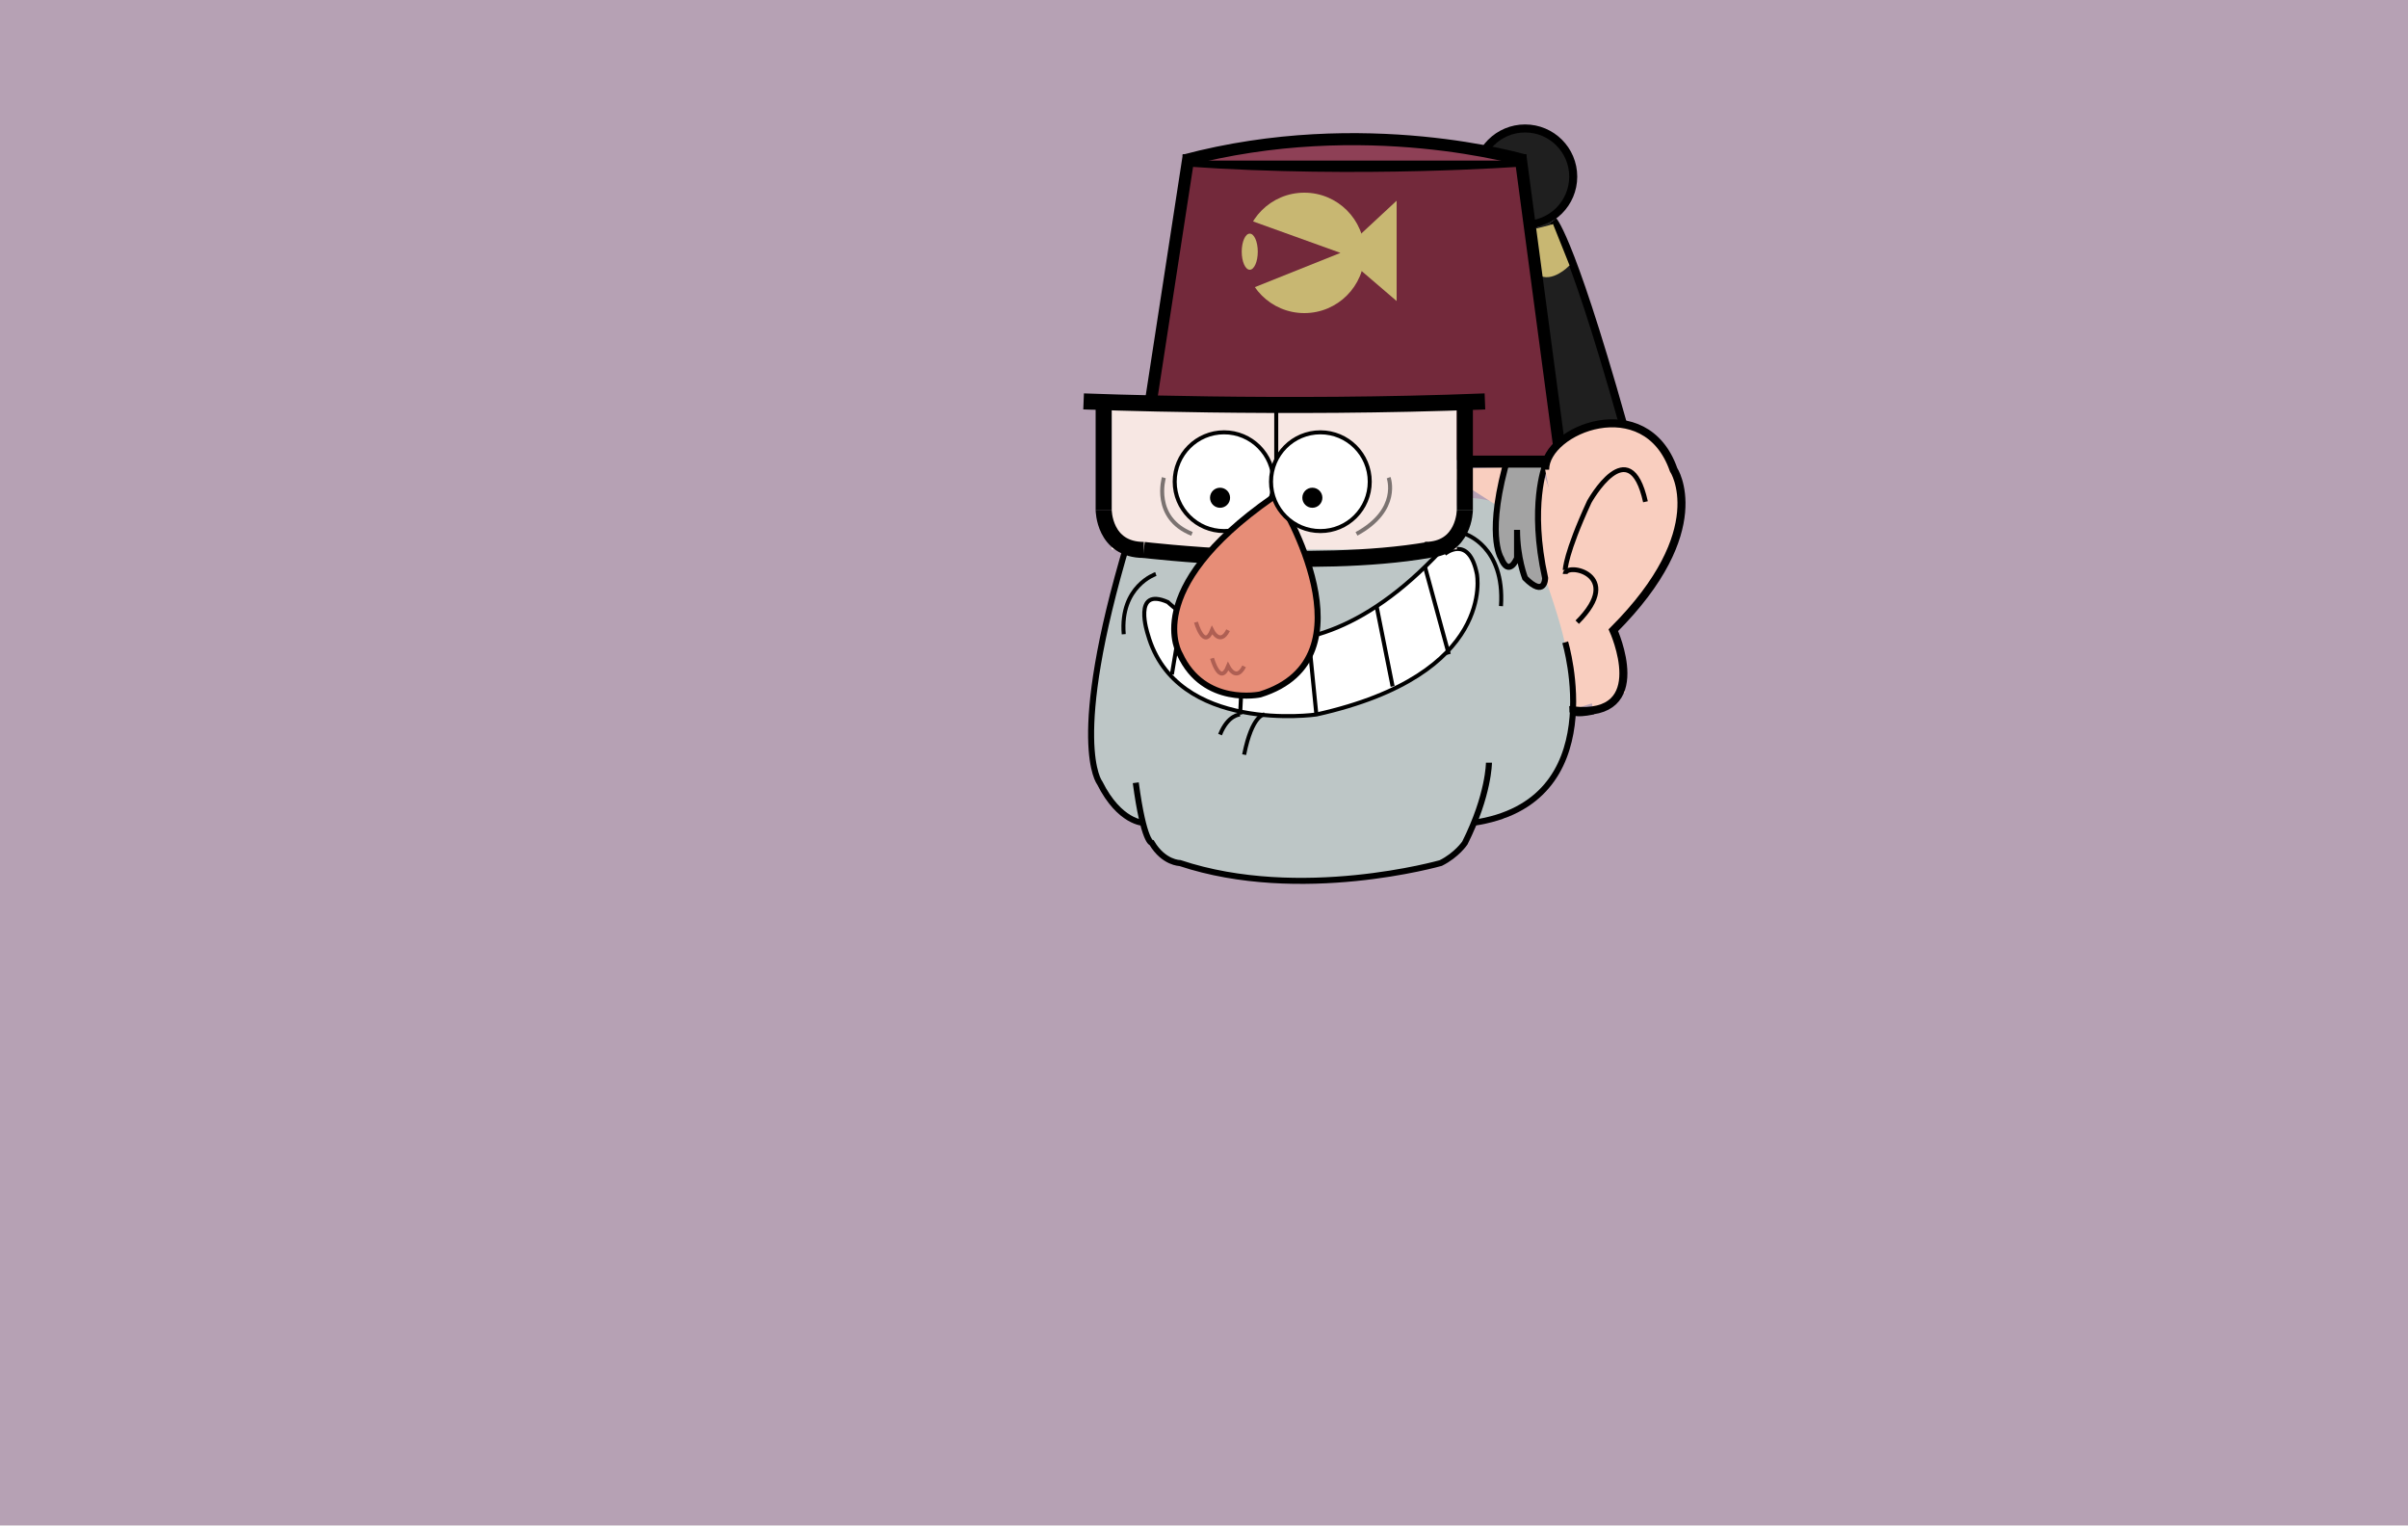
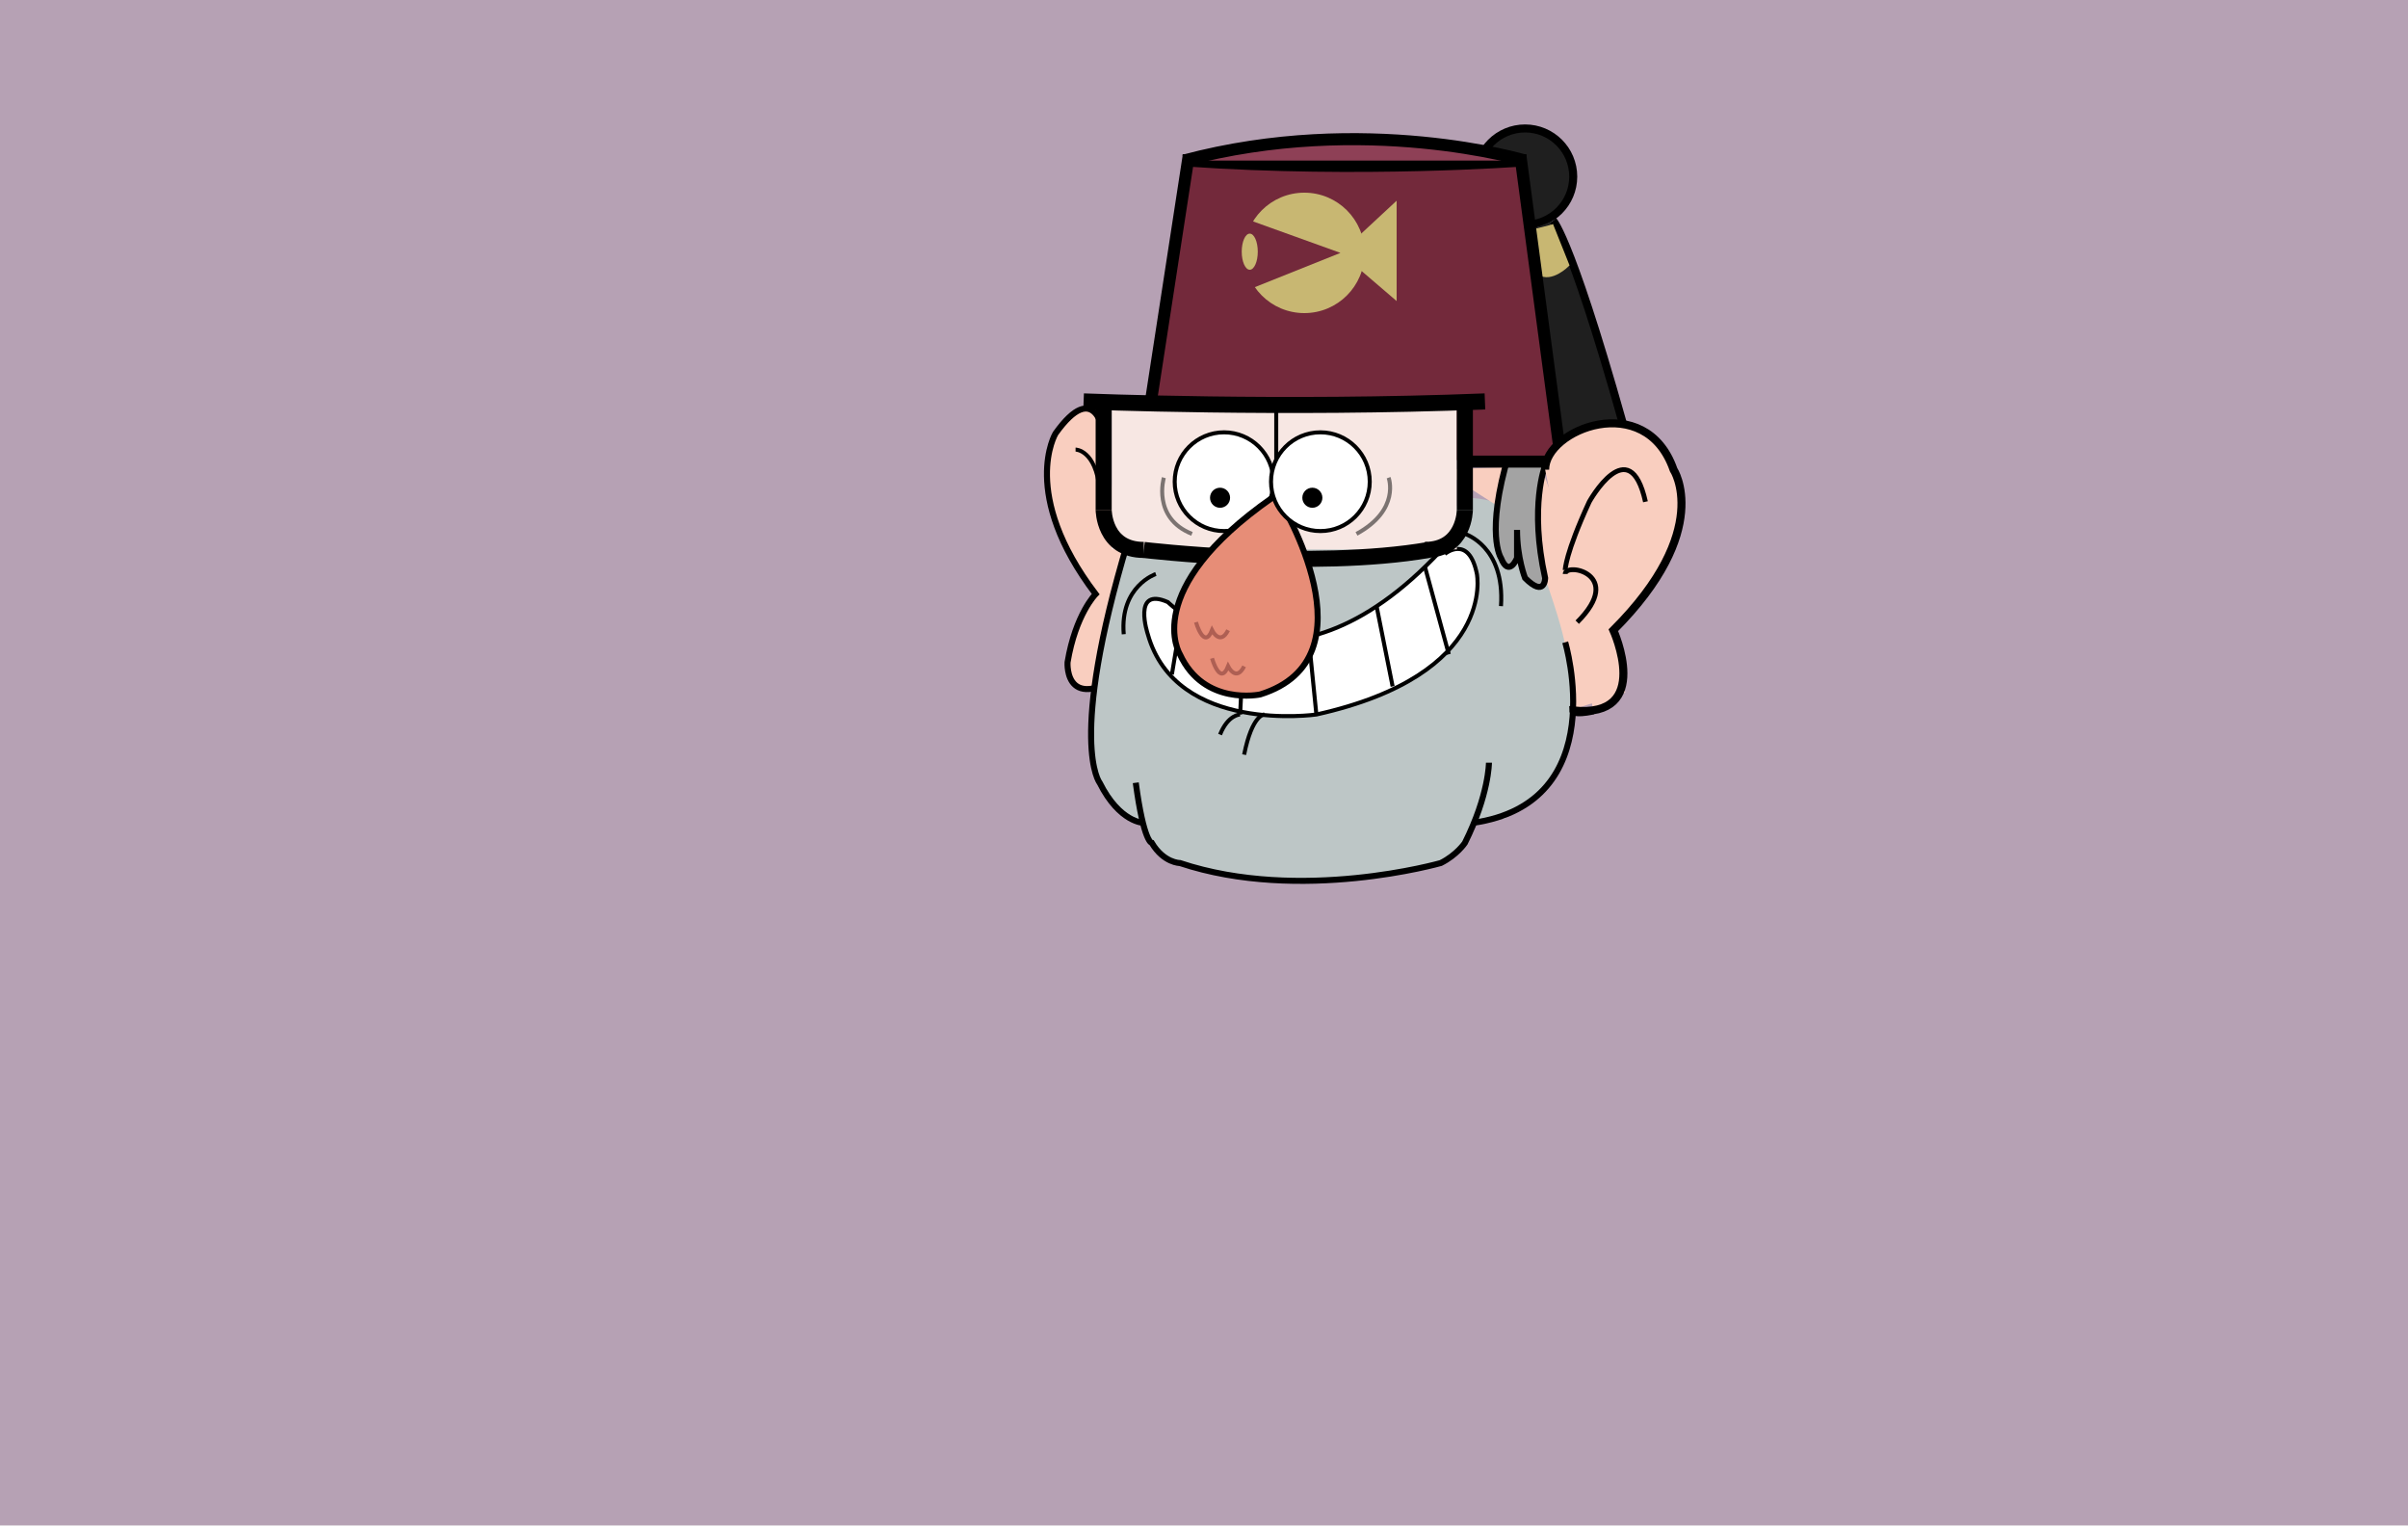
<svg xmlns="http://www.w3.org/2000/svg" height="400" viewBox="0 0 600 380" preserveAspectRatio="xMinYMin meet">
  <rect width="100%" height="100%" fill="#B6A1B4" />
  <path d="M 385 119                 c 0 0, -10 0, 0 60                 c 0 0, 0 0, 20 -6.5                 " fill="#F9CEBF" />
+   <path d="M 275 108                 c 0 0, -2 -14, -12 0                 c 0 0, -9 15, 10 40                 c 0 0, -5 5, -7 17                 c 0 0, -1 15, 18 0                 " stroke="black" stroke-width="1.5" fill="#F9CEBF" />
+   <path d="M 268 112                 c 0 0, 5 0, 6 10                 " stroke="black" fill="none" />
  <path d="M 390 164                 c 0 0, 2 0, -5 -20                 c 0 0, 0 -20, -20 -20                 c 0 0, 0 0, -80 80                 c 0 0, 0 0, 90 0                 " fill="#BDC6C6" />
  <path d="M 384 116                 c 0 0, 0 0, 0 17                 c 0 0, 0 0, -25 -16                 " fill="#F9CEBF" />
  <path d="M 390 160                 c 0 0, 12 40, -23 45                 " stroke="black" stroke-width="1.5" fill="#BDC6C6" />
  <path d="M 285 205                 c 0 0, -6 0, -11 -10                 c 0 0, -8 -10, 7 -60                 c 0 0, 0 0, 80 0                 " stroke="black" stroke-width="1.5" fill="#BDC6C6" />
  <path d="M 371 190                 c 0 0, 0 8, -6 20                 c 0 0, -2 3, -6 5                 c 0 0, -35 10, -65 0                 c 0 0, -4 0, -7 -5                 c 0 0, -2 0, -4 -15                 " stroke="black" stroke-width="1.5" fill="#BDC6C6" />
  <path d="M 360 138                 c 0 0, 6 -5, 8 5                 c 0 0, 5 25, -40 35                 c 0 0, -35 5, -42 -20                 c 0 0, -4 -12, 5 -8                 c 0 0, 30 30, 70 -15                 " stroke="black" fill="white" />
  <path d="M 343 151                 c 0 0, 0 0, 4 20                 " stroke="black" fill="none" />
  <path d="M 326 158                 c 0 0, 0 0, 2 20                 " stroke="black" fill="none" />
  <path d="M 310 158                 c 0 0, 0 0, -1 20                 " stroke="black" fill="none" />
  <path d="M 295 150                 c 0 0, 0 0, -3 18                 " stroke="black" fill="none" />
  <path d="M 355 141                 c 0 0, 0 0, 6 22                 " stroke="black" fill="none" />
  <path d="M 288 143                 c 0 0, -9 3, -8 15                 " stroke="black" fill="none" />
  <path d="M 365 133                 c 0 0, 10 3, 9 18                 " stroke="black" fill="none" />
  <path d="M 315 178                 c 0 0, -3 0, -5 10                 " stroke="black" fill="none" />
  <path d="M 309 178                 c 0 0, -3 0, -5 5                 " stroke="black" fill="none" />
  <path d="M 385 116                 c 0 0, -4 10, 0 28                 c 0 0 , 0 5, -5 0                 c 0 0, -2 -5, -2 -12                 c 0 0, 0 0, 0 7                 c 0 0, -2 5, -4 0                 c 0 0 , -4 -6, 2 -26                 " stroke="black" stroke-width="1.5" fill="#A3A3A3" />
  <circle r="12" cx="380" cy="44" stroke="black" stroke-width="2" fill="#1F1F1F" />
  <path d="M 387 55                 c 0 0, 5 5, 20 60                 c 0 0, 0 0, -20 0                 c 0 0, 0 0, -10 -56                 " stroke="black" stroke-width="2" fill="#1F1F1F" />
  <path d="M 386.5 56                         c 0 0, 0 0, 4 10                         c 0 0, -4 4, -7 2                         c 0 0, 0 0, -5 -10                         " stroke="#C8B772" fill="#C8B772" />
  <path d="M 366 115                 l 23 0                 l -10 -75                 c 0 0, -40 3, -83 0                 l  -10 65         " stroke="black" stroke-width="3" fill="#73293B" />
  <path d="M 380 40                 c 0 0, -40 -12, -85 0         " stroke="black" stroke-width="3" fill="#8E4056" />
  <circle r="15" cx="325" cy="63" fill="#C8B772" />
  <path d="M 309 54                 c 0 0, 0 0, 0 19                 c 0 0, 0 0, 25 -10         " fill="#73293B" />
  <path d="M 348 50                 c 0 0, 0 0, 0 25                 c 0 0, 0 0, -14 -12         " fill="#C8B772" />
  <ellipse rx="2" ry="4.5" cx="51.9%" cy="16.5%" fill="#C8B772" />
  <rect width="86px" height="9.7%" x="277px" y="100px" fill="#F7E7E3" />
  <path d="M 270 100                 c 0 0, 50 2, 100 0         " stroke="black" stroke-width="4" fill="none" />
  <path d="M 275 100                 c 0 0, 0 0, 0 27         " stroke="black" stroke-width="4" fill="none" />
  <path d="M 275 127                 c 0 0, 0 10, 10 10         " stroke="black" stroke-width="4" fill="none" />
  <path d="M 285 137                 c 0 0, 42 5, 71 0         " stroke="black" stroke-width="4" fill="none" />
  <path d="M 365 100                 c 0 0, 0 0, 0 27         " stroke="black" stroke-width="4" fill="none" />
  <path d="M 365 127                 c 0 0, 0 10, -10 10         " stroke="black" stroke-width="4" fill="none" />
  <path d="M 318 100                 c 0 0, 0 0, 0 38         " stroke="black" fill="none" />
  <circle r="12.3" cx="305" cy="120" stroke="black" fill="white" />
  <path d="M 319 125                 c 0 0 , 24 39, -5 48                 c 0 0, -14 3, -20 -10                 c 0 0 , -10 -16, 23 -39         " stroke="black" stroke-width="1.5" fill="#E78D77" />
  <path d="M 298 155                 c 0 0, 2 7, 4 2                 c 0 0, 2 4, 4 0         " stroke="#763230" stroke-opacity="0.5" fill="none" />
  <path d="M 302 164                 c 0 0, 2 7, 4 2                 c 0 0, 2 4, 4 0         " stroke="#763230" stroke-opacity="0.5" fill="none" />
  <circle r="12.3" cx="329" cy="120" stroke="black" fill="white" />
  <circle r="2" cx="327" cy="124" stroke="black" fill="black" />
  <circle r="2" cx="304" cy="124" stroke="black" fill="black" />
  <path d="M 290 119                 c 0 0, -3 10, 7 14         " stroke="black" stroke-opacity="0.5" fill="none" />
  <path d="M 346 119                 c 0 0, 3 8, -8 14         " stroke="black" stroke-opacity="0.5" fill="none" />
  <path d="M 385 117                 c 0 -10, 25 -20, 32 0                 c 0 0, 10 15, -15 40                 c 0 0, 10 22, -10 20                 c 0 0, 0 1, 5 -0                 " stroke="black" stroke-width="2" fill="#F9CEBF" />
  <path d="M 390 143                 c 0 -3, 15 0, 3 12                 " stroke="black" stroke-width="1.2" fill="none" />
  <path d="M 390 142                 c 0 0, 0 -4, 6 -17                 c 0 0, 10 -18, 14 0                 " stroke="black" stroke-width="1.2" fill="none" />
</svg>
